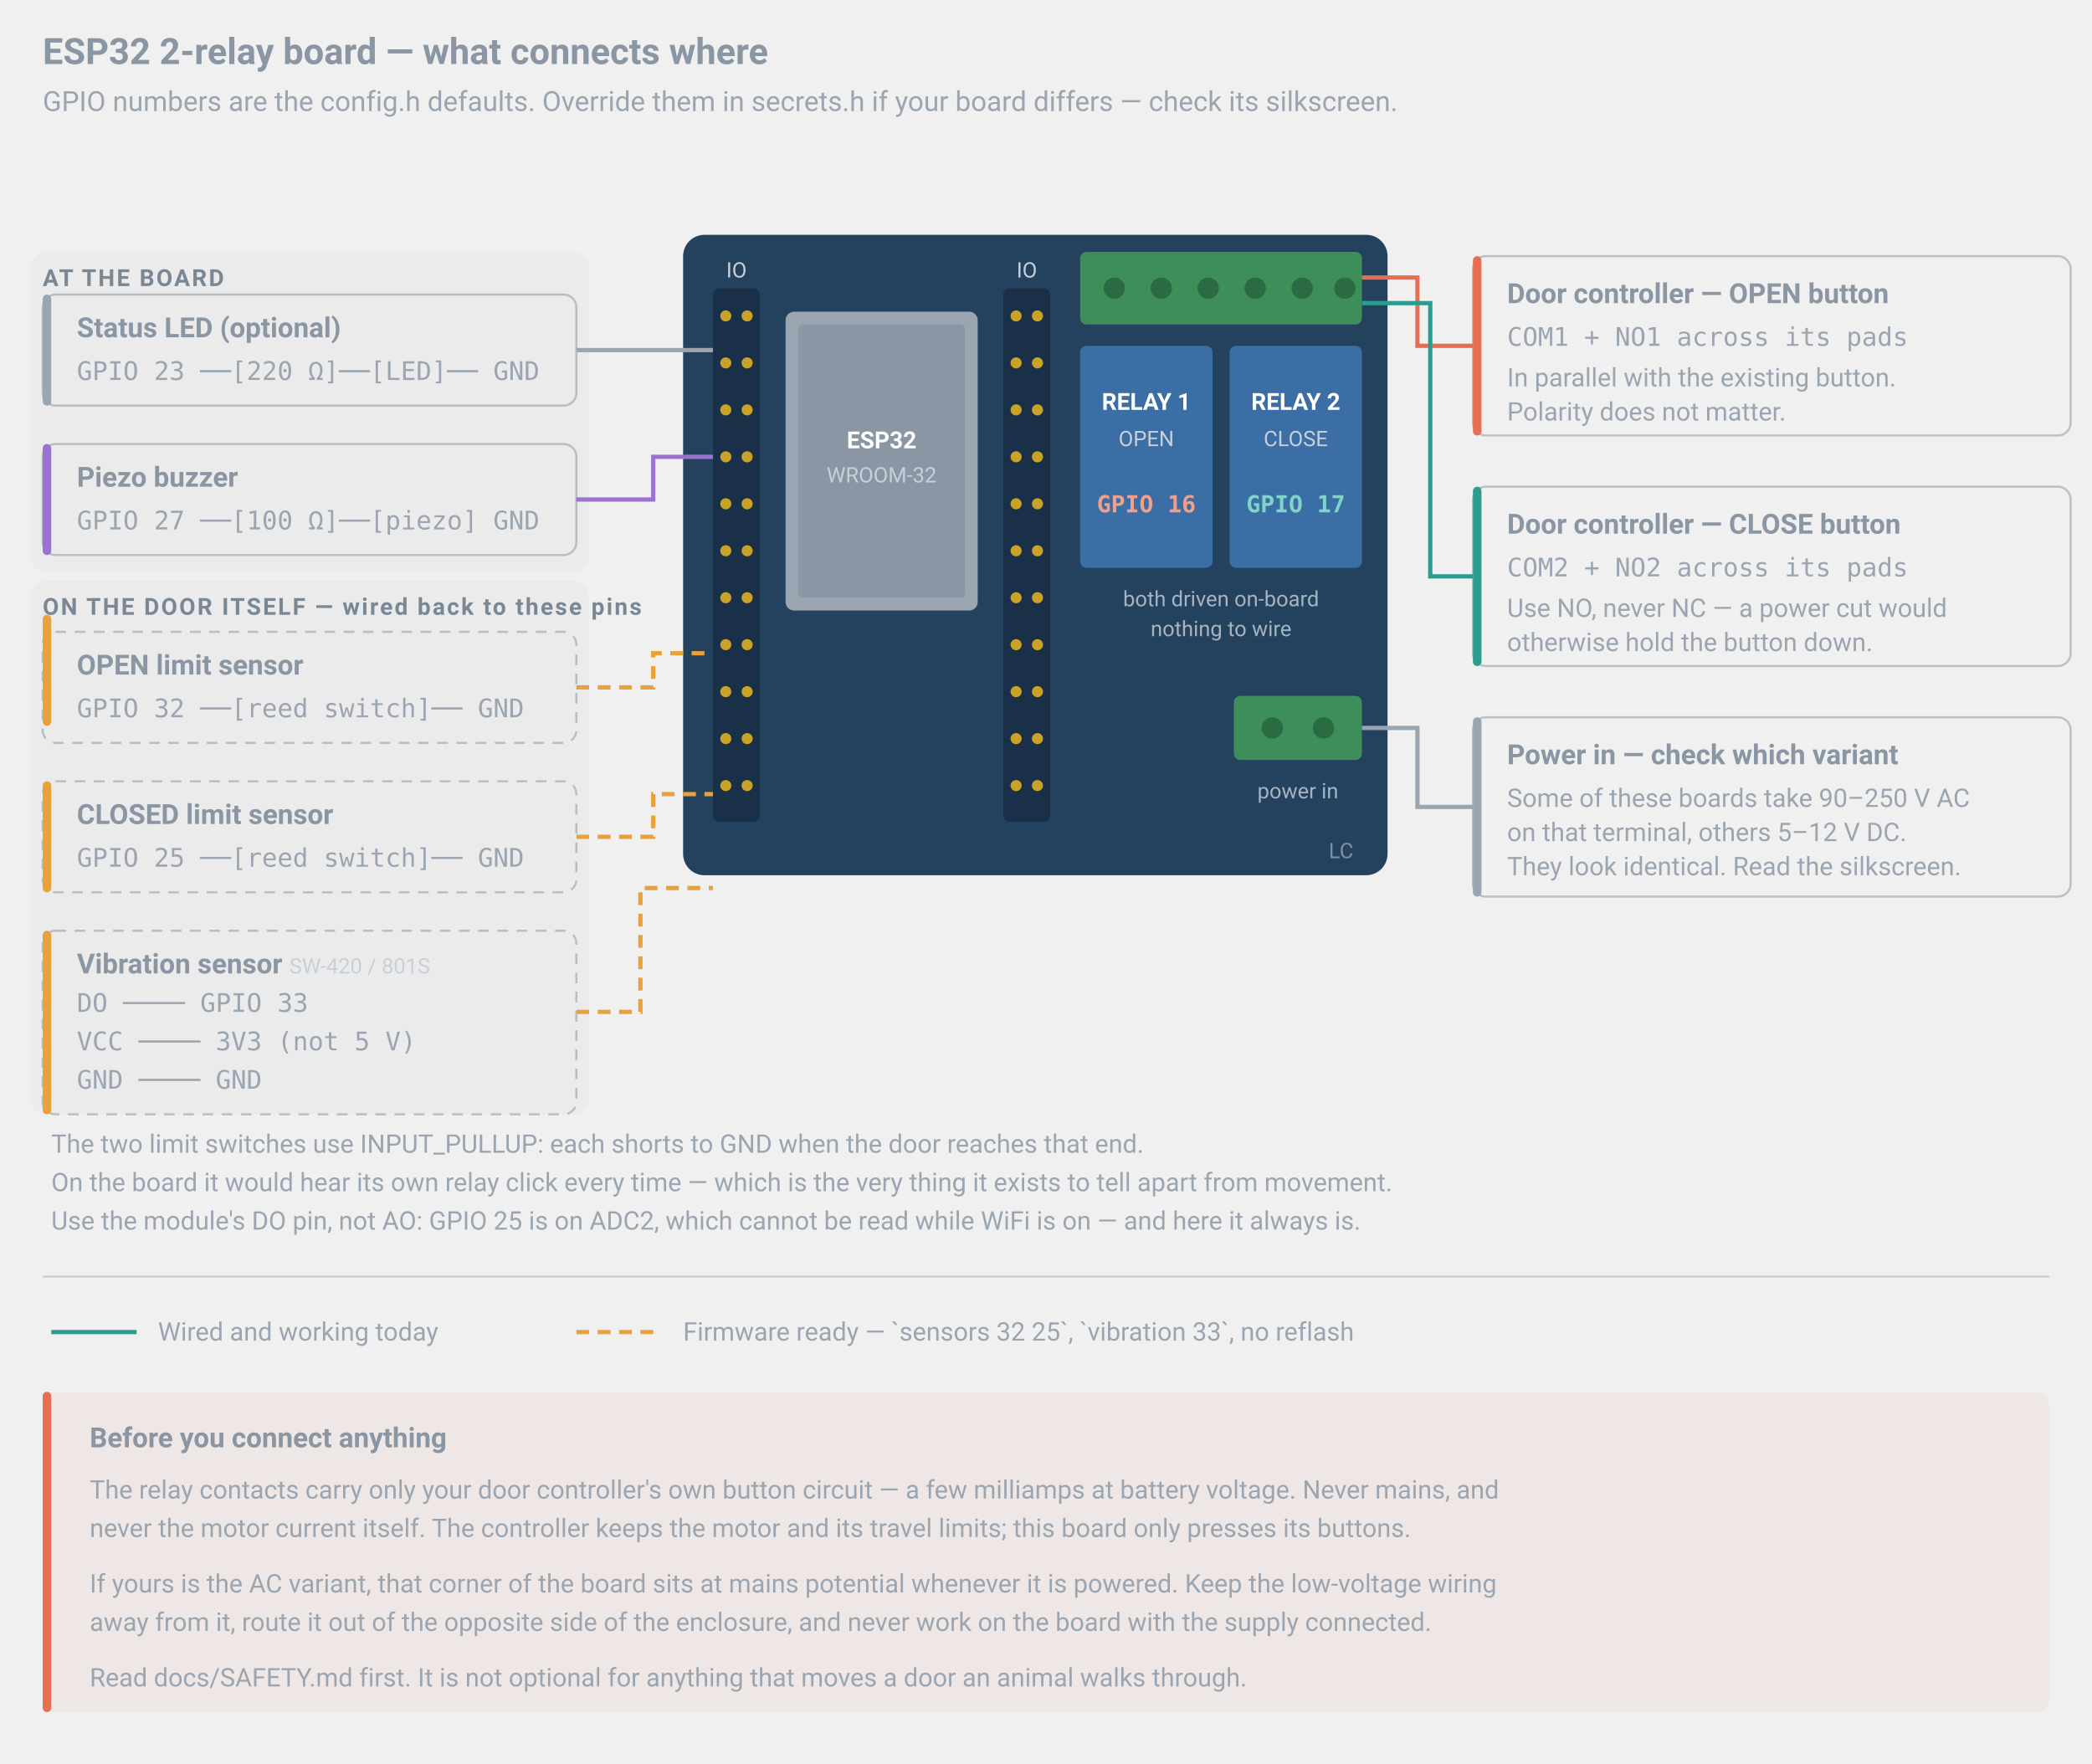
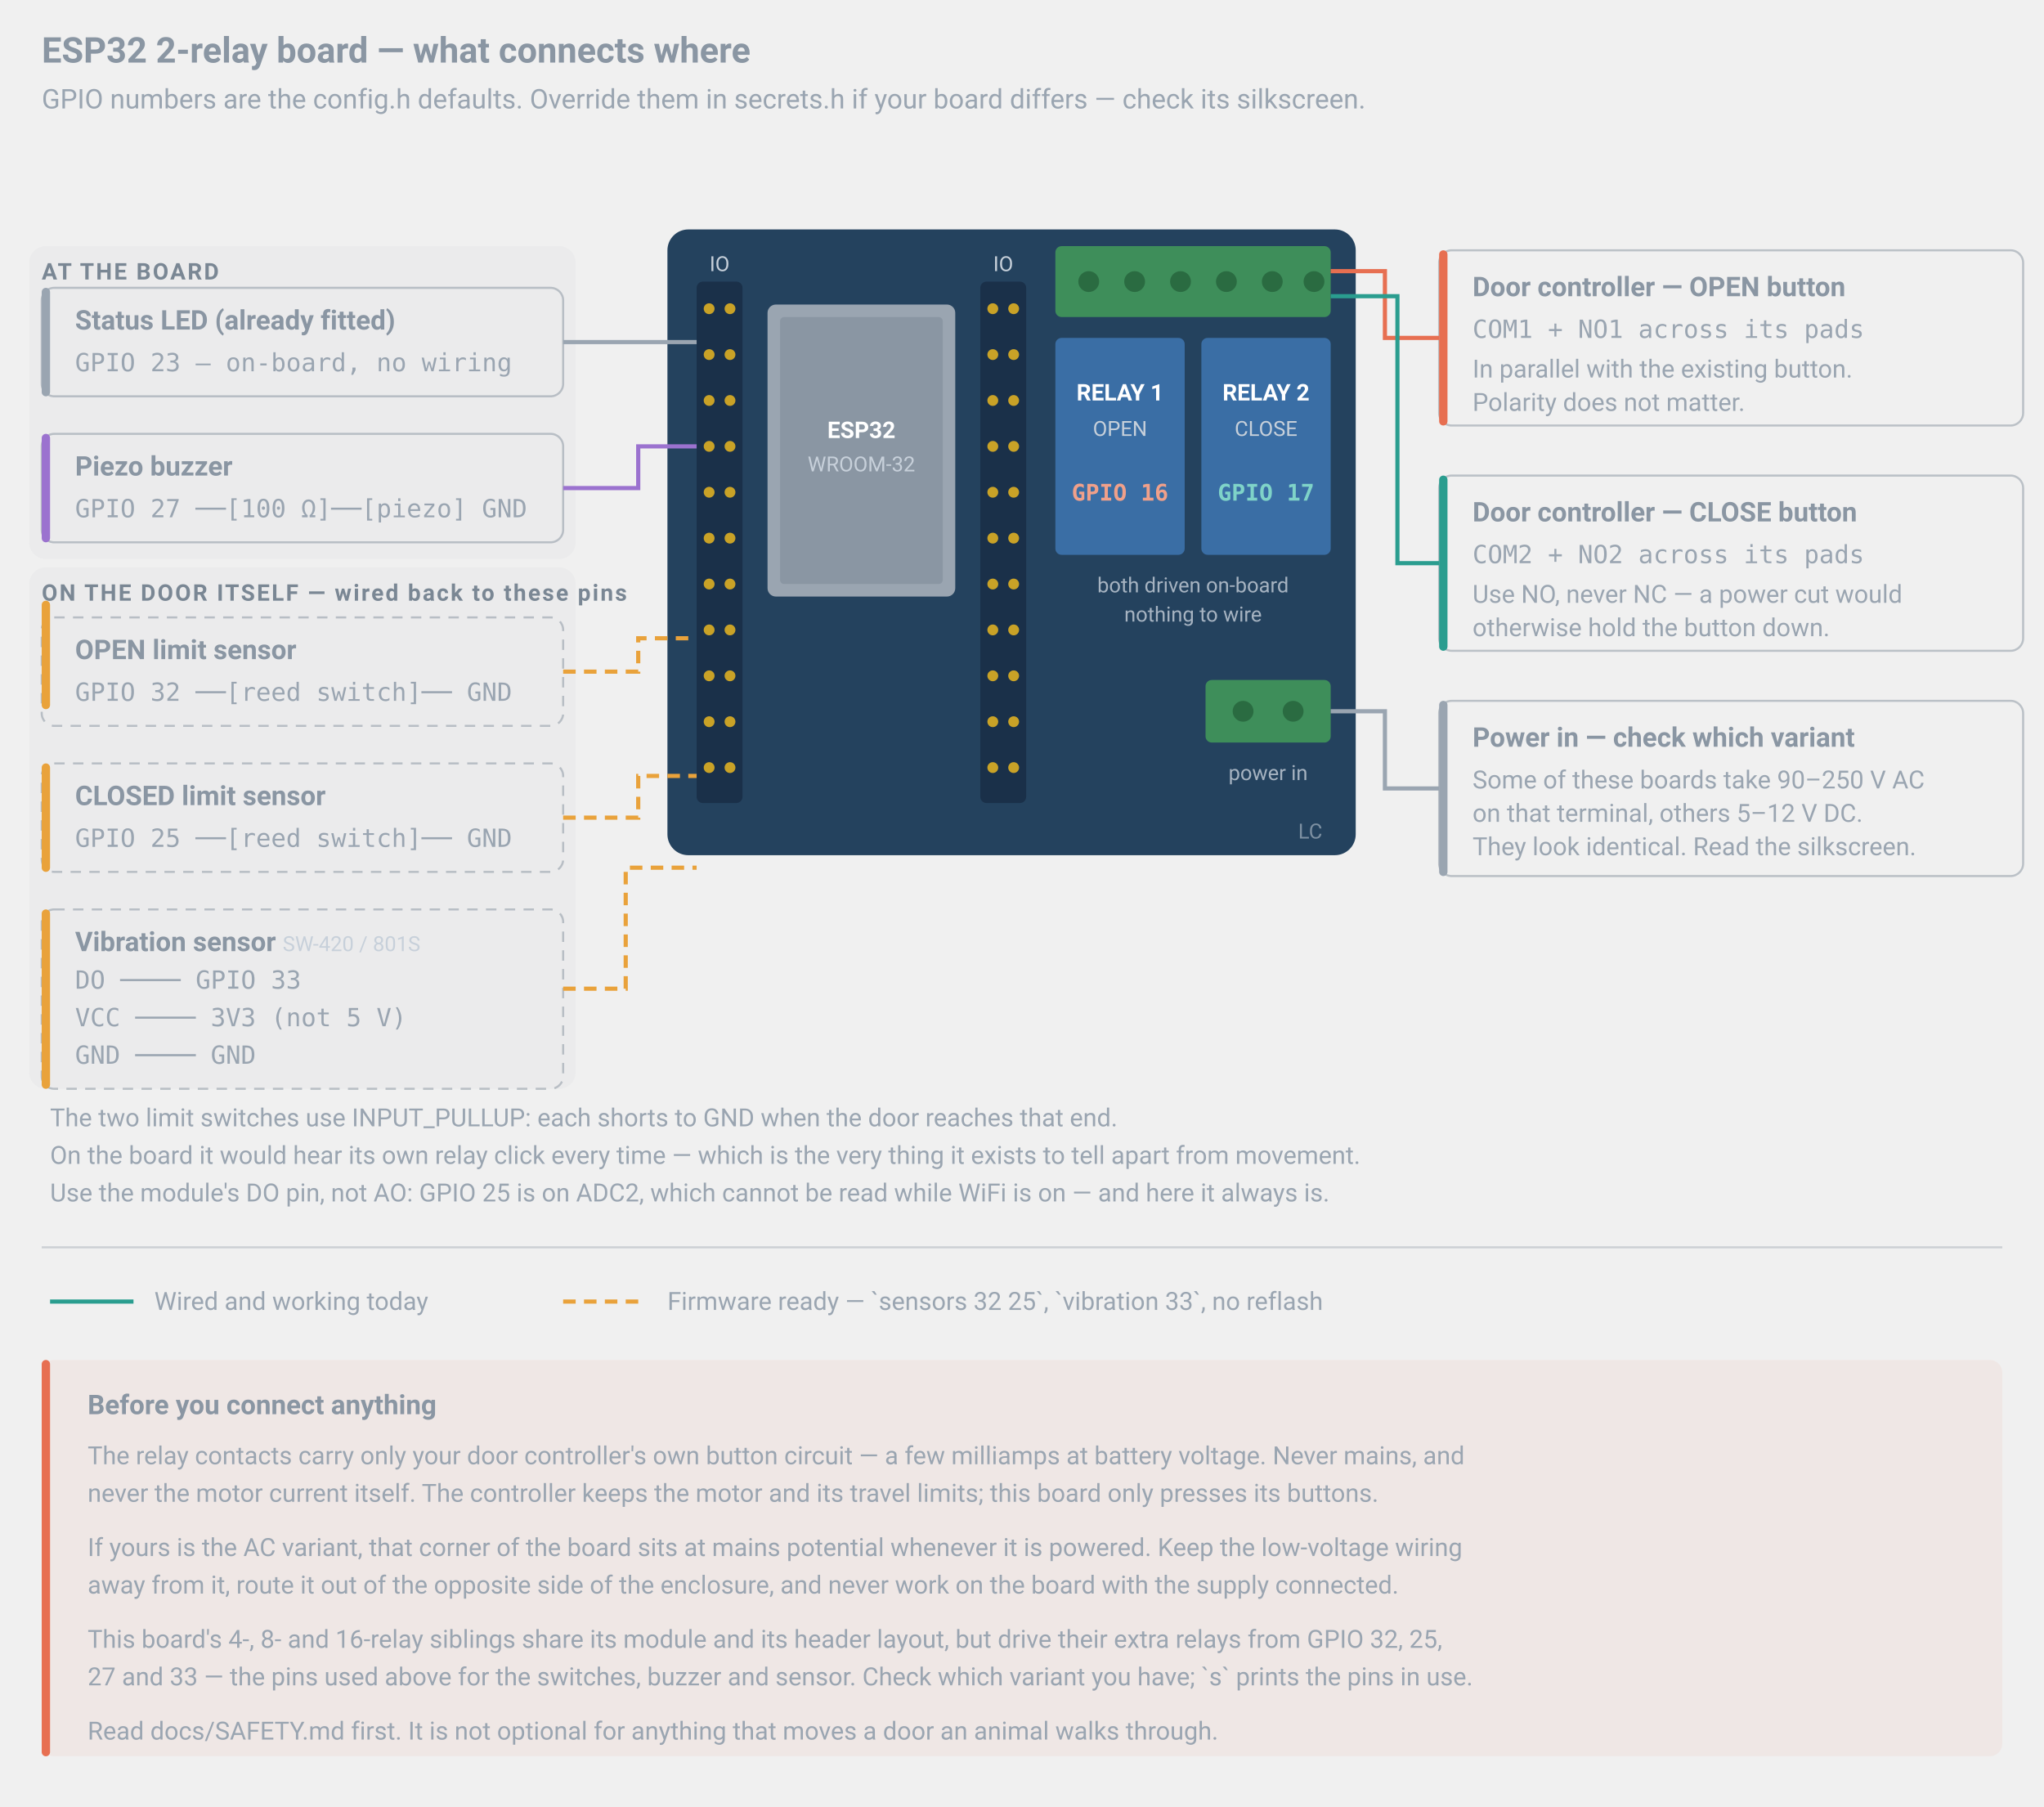
- <svg xmlns="http://www.w3.org/2000/svg" viewBox="0 0 980 826" width="980" height="826" role="img" aria-label="Wiring diagram: an ESP32 two-relay board driving a coop door controller's open and close buttons, with a piezo buzzer, two limit-switch inputs and a vibration sensor">
+ <svg xmlns="http://www.w3.org/2000/svg" viewBox="0 0 980 866" width="980" height="866" role="img" aria-label="Wiring diagram: an ESP32 two-relay board driving a coop door controller's open and close buttons, with a piezo buzzer, two limit-switch inputs and a vibration sensor">
  <style>
    .h1   { font: 600 17px ui-sans-serif,-apple-system,Segoe UI,Roboto,Arial,sans-serif; fill:#8A96A3; }
    .sub  { font: 13px ui-sans-serif,-apple-system,Segoe UI,Roboto,Arial,sans-serif; fill:#9AA5B1; }
    .ttl  { font: 600 13px ui-sans-serif,-apple-system,Segoe UI,Roboto,Arial,sans-serif; fill:#8A96A3; }
    .wire { font: 12px ui-monospace,SFMono-Regular,Menlo,Consolas,monospace; fill:#9AA5B1; }
    .onbd { font: 10px ui-sans-serif,-apple-system,Segoe UI,Roboto,Arial,sans-serif; fill:#C7D0DA; }
    .onbd2{ font: 600 11px ui-sans-serif,-apple-system,Segoe UI,Roboto,Arial,sans-serif; fill:#FFFFFF; }
    .gpio { font: 600 11px ui-monospace,SFMono-Regular,Menlo,Consolas,monospace; }
    .note { font: 12px ui-sans-serif,-apple-system,Segoe UI,Roboto,Arial,sans-serif; fill:#9AA5B1; }
    .box  { fill:none; stroke:#7A8794; stroke-width:1; opacity:0.45; }
    .grp  { font: 600 11px ui-sans-serif,-apple-system,Segoe UI,Roboto,Arial,sans-serif;
            fill:#7A8794; letter-spacing:0.08em; }
    .zone { fill:#7A8794; opacity:0.05; }
  </style>
  <text x="20" y="30" class="h1">ESP32 2-relay board — what connects where</text>
  <text x="20" y="52" class="sub">GPIO numbers are the config.h defaults. Override them in secrets.h if your board differs — check its silkscreen.</text>
  <rect x="320" y="110" width="330" height="300" rx="10" fill="#24425E" />
  <text x="634" y="402" class="onbd" text-anchor="end" opacity="0.55">LC</text>
  <rect x="334" y="135" width="22" height="250" rx="3" fill="#1A3049" />
  <rect x="470" y="135" width="22" height="250" rx="3" fill="#1A3049" />
  <g fill="#C9A227">
    <circle cx="340" cy="148" r="2.6" />
    <circle cx="350" cy="148" r="2.6" />
    <circle cx="340" cy="170" r="2.6" />
    <circle cx="350" cy="170" r="2.6" />
    <circle cx="340" cy="192" r="2.6" />
    <circle cx="350" cy="192" r="2.6" />
    <circle cx="340" cy="214" r="2.6" />
    <circle cx="350" cy="214" r="2.6" />
    <circle cx="340" cy="236" r="2.6" />
    <circle cx="350" cy="236" r="2.6" />
    <circle cx="340" cy="258" r="2.6" />
    <circle cx="350" cy="258" r="2.6" />
    <circle cx="340" cy="280" r="2.6" />
    <circle cx="350" cy="280" r="2.6" />
    <circle cx="340" cy="302" r="2.6" />
    <circle cx="350" cy="302" r="2.6" />
    <circle cx="340" cy="324" r="2.6" />
    <circle cx="350" cy="324" r="2.6" />
    <circle cx="340" cy="346" r="2.6" />
    <circle cx="350" cy="346" r="2.6" />
    <circle cx="340" cy="368" r="2.6" />
    <circle cx="350" cy="368" r="2.6" />
    <circle cx="476" cy="148" r="2.6" />
    <circle cx="486" cy="148" r="2.6" />
    <circle cx="476" cy="170" r="2.6" />
    <circle cx="486" cy="170" r="2.6" />
    <circle cx="476" cy="192" r="2.6" />
    <circle cx="486" cy="192" r="2.6" />
    <circle cx="476" cy="214" r="2.6" />
    <circle cx="486" cy="214" r="2.6" />
    <circle cx="476" cy="236" r="2.6" />
    <circle cx="486" cy="236" r="2.6" />
    <circle cx="476" cy="258" r="2.6" />
    <circle cx="486" cy="258" r="2.6" />
    <circle cx="476" cy="280" r="2.6" />
    <circle cx="486" cy="280" r="2.6" />
    <circle cx="476" cy="302" r="2.6" />
    <circle cx="486" cy="302" r="2.6" />
    <circle cx="476" cy="324" r="2.6" />
    <circle cx="486" cy="324" r="2.6" />
    <circle cx="476" cy="346" r="2.6" />
    <circle cx="486" cy="346" r="2.6" />
    <circle cx="476" cy="368" r="2.6" />
    <circle cx="486" cy="368" r="2.6" />
  </g>
  <text x="345" y="130" class="onbd" text-anchor="middle">IO</text>
  <text x="481" y="130" class="onbd" text-anchor="middle">IO</text>
  <rect x="368" y="146" width="90" height="140" rx="4" fill="#9AA5B1" />
  <rect x="374" y="152" width="78" height="128" rx="2" fill="#8A96A3" />
  <text x="413" y="210" class="onbd2" text-anchor="middle" fill="#24425E">ESP32</text>
  <text x="413" y="226" class="onbd" text-anchor="middle" fill="#24425E">WROOM-32</text>
  <rect x="506" y="118" width="132" height="34" rx="3" fill="#3E8E5A" />
  <g fill="#2A6B41">
    <circle cx="522" cy="135" r="5" />
    <circle cx="544" cy="135" r="5" />
    <circle cx="566" cy="135" r="5" />
    <circle cx="588" cy="135" r="5" />
    <circle cx="610" cy="135" r="5" />
    <circle cx="630" cy="135" r="5" />
  </g>
  <rect x="506" y="162" width="62" height="104" rx="3" fill="#3A6EA5" />
  <rect x="576" y="162" width="62" height="104" rx="3" fill="#3A6EA5" />
  <text x="537" y="192" class="onbd2" text-anchor="middle">RELAY 1</text>
  <text x="537" y="209" class="onbd" text-anchor="middle">OPEN</text>
  <text x="537" y="240" class="gpio" text-anchor="middle" fill="#F0A08A">GPIO 16</text>
  <text x="607" y="192" class="onbd2" text-anchor="middle">RELAY 2</text>
  <text x="607" y="209" class="onbd" text-anchor="middle">CLOSE</text>
  <text x="607" y="240" class="gpio" text-anchor="middle" fill="#7FD3C8">GPIO 17</text>
  <text x="572" y="284" class="onbd" text-anchor="middle" opacity="0.8">both driven on-board</text>
  <text x="572" y="298" class="onbd" text-anchor="middle" opacity="0.8">nothing to wire</text>
  <rect x="578" y="326" width="60" height="30" rx="3" fill="#3E8E5A" />
  <g fill="#2A6B41">
    <circle cx="596" cy="341" r="5" />
    <circle cx="620" cy="341" r="5" />
  </g>
  <text x="608" y="374" class="onbd" text-anchor="middle" opacity="0.8">power in</text>
  <rect x="14" y="118" width="262" height="150" rx="8" class="zone" />
  <text x="20" y="134" class="grp">AT THE BOARD</text>
  <g>
    <rect x="20" y="138" width="250" height="52" rx="6" class="box" />
    <rect x="20" y="138" width="4" height="52" rx="2" fill="#9AA5B1" />
-     <text x="36" y="158" class="ttl">Status LED  (optional)</text>
-     <text x="36" y="178" class="wire">GPIO 23 ──[220 Ω]──[LED]── GND</text>
+     <text x="36" y="158" class="ttl">Status LED  (already fitted)</text>
+     <text x="36" y="178" class="wire">GPIO 23 — on-board, no wiring</text>
    <path d="M270 164 H334" fill="none" stroke="#9AA5B1" stroke-width="2" />
  </g>
  <g>
    <rect x="20" y="208" width="250" height="52" rx="6" class="box" />
    <rect x="20" y="208" width="4" height="52" rx="2" fill="#9B72CF" />
    <text x="36" y="228" class="ttl" fill="#9B72CF">Piezo buzzer</text>
    <text x="36" y="248" class="wire">GPIO 27 ──[100 Ω]──[piezo] GND</text>
    <path d="M270 234 H306 V214 H334" fill="none" stroke="#9B72CF" stroke-width="2" />
  </g>
  <rect x="14" y="272" width="262" height="250" rx="8" class="zone" />
  <text x="20" y="288" class="grp">ON THE DOOR ITSELF — wired back to these pins</text>
  <g>
    <rect x="20" y="296" width="250" height="52" rx="6" class="box" stroke-dasharray="5 4" />
    <rect x="20" y="288" width="4" height="52" rx="2" fill="#E9A23B" />
    <text x="36" y="316" class="ttl" fill="#E9A23B">OPEN limit sensor</text>
    <text x="36" y="336" class="wire">GPIO 32 ──[reed switch]── GND</text>
    <path d="M270 322 H306 V306 H334" fill="none" stroke="#E9A23B" stroke-width="2" stroke-dasharray="6 4" />
  </g>
  <g>
    <rect x="20" y="366" width="250" height="52" rx="6" class="box" stroke-dasharray="5 4" />
    <rect x="20" y="366" width="4" height="52" rx="2" fill="#E9A23B" />
    <text x="36" y="386" class="ttl" fill="#E9A23B">CLOSED limit sensor</text>
    <text x="36" y="406" class="wire">GPIO 25 ──[reed switch]── GND</text>
    <path d="M270 392 H306 V372 H334" fill="none" stroke="#E9A23B" stroke-width="2" stroke-dasharray="6 4" />
  </g>
  <g>
    <rect x="20" y="436" width="250" height="86" rx="6" class="box" stroke-dasharray="5 4" />
    <rect x="20" y="436" width="4" height="86" rx="2" fill="#E9A23B" />
    <text x="36" y="456" class="ttl" fill="#E9A23B">Vibration sensor  <tspan class="onbd" fill="#7A8794">SW-420 / 801S</tspan>
    </text>
    <text x="36" y="474" class="wire">DO  ──── GPIO 33</text>
    <text x="36" y="492" class="wire">VCC ──── 3V3  (not 5 V)</text>
    <text x="36" y="510" class="wire">GND ──── GND</text>
    <path d="M270 474 H300 V416 H334" fill="none" stroke="#E9A23B" stroke-width="2" stroke-dasharray="6 4" />
  </g>
  <text x="24" y="540" class="note" fill="#E9A23B">The two limit switches use INPUT_PULLUP: each shorts to GND when the door reaches that end.</text>
  <text x="24" y="558" class="note" fill="#9AA5B1">On the board it would hear its own relay click every time — which is the very thing it exists to tell apart from movement.</text>
  <text x="24" y="576" class="note" fill="#9AA5B1">Use the module's DO pin, not AO: GPIO 25 is on ADC2, which cannot be read while WiFi is on — and here it always is.</text>
  <g>
    <rect x="690" y="120" width="280" height="84" rx="6" class="box" />
    <rect x="690" y="120" width="4" height="84" rx="2" fill="#E76F51" />
    <text x="706" y="142" class="ttl" fill="#E76F51">Door controller — OPEN button</text>
    <text x="706" y="162" class="wire">COM1 + NO1 across its pads</text>
    <text x="706" y="181" class="note">In parallel with the existing button.</text>
    <text x="706" y="197" class="note">Polarity does not matter.</text>
    <path d="M638 130 H664 V162 H690" fill="none" stroke="#E76F51" stroke-width="2" />
  </g>
  <g>
    <rect x="690" y="228" width="280" height="84" rx="6" class="box" />
    <rect x="690" y="228" width="4" height="84" rx="2" fill="#2A9D8F" />
    <text x="706" y="250" class="ttl" fill="#2A9D8F">Door controller — CLOSE button</text>
    <text x="706" y="270" class="wire">COM2 + NO2 across its pads</text>
    <text x="706" y="289" class="note">Use NO, never NC — a power cut would</text>
    <text x="706" y="305" class="note">otherwise hold the button down.</text>
    <path d="M638 142 H670 V270 H690" fill="none" stroke="#2A9D8F" stroke-width="2" />
  </g>
  <g>
    <rect x="690" y="336" width="280" height="84" rx="6" class="box" />
    <rect x="690" y="336" width="4" height="84" rx="2" fill="#9AA5B1" />
    <text x="706" y="358" class="ttl">Power in — check which variant</text>
    <text x="706" y="378" class="note">Some of these boards take 90–250 V AC</text>
    <text x="706" y="394" class="note">on that terminal, others 5–12 V DC.</text>
    <text x="706" y="410" class="note">They look identical. Read the silkscreen.</text>
    <path d="M638 341 H664 V378 H690" fill="none" stroke="#9AA5B1" stroke-width="2" />
  </g>
  <line x1="20" y1="598" x2="960" y2="598" stroke="#7A8794" stroke-width="1" opacity="0.3" />
  <path d="M24 624 H64" fill="none" stroke="#2A9D8F" stroke-width="2" />
  <text x="74" y="628" class="note">Wired and working today</text>
  <path d="M270 624 H310" fill="none" stroke="#E9A23B" stroke-width="2" stroke-dasharray="6 4" />
  <text x="320" y="628" class="note" fill="#E9A23B">Firmware ready — `sensors 32 25`, `vibration 33`, no reflash</text>
-   <rect x="20" y="652" width="940" height="150" rx="6" fill="#E76F51" opacity="0.07" />
-   <rect x="20" y="652" width="4" height="150" rx="2" fill="#E76F51" />
+   <rect x="20" y="652" width="940" height="190" rx="6" fill="#E76F51" opacity="0.07" />
+   <rect x="20" y="652" width="4" height="190" rx="2" fill="#E76F51" />
  <text x="42" y="678" class="ttl" fill="#E76F51">Before you connect anything</text>
  <text x="42" y="702" class="note">The relay contacts carry only your door controller's own button circuit — a few milliamps at battery voltage. Never mains, and</text>
  <text x="42" y="720" class="note">never the motor current itself. The controller keeps the motor and its travel limits; this board only presses its buttons.</text>
  <text x="42" y="746" class="note">If yours is the AC variant, that corner of the board sits at mains potential whenever it is powered. Keep the low-voltage wiring</text>
  <text x="42" y="764" class="note">away from it, route it out of the opposite side of the enclosure, and never work on the board with the supply connected.</text>
-   <text x="42" y="790" class="note">Read docs/SAFETY.md first. It is not optional for anything that moves a door an animal walks through.</text>
+   <text x="42" y="790" class="note">This board's 4-, 8- and 16-relay siblings share its module and its header layout, but drive their extra relays from GPIO 32, 25,</text>
+   <text x="42" y="808" class="note">27 and 33 — the pins used above for the switches, buzzer and sensor. Check which variant you have; `s` prints the pins in use.</text>
+   <text x="42" y="834" class="note">Read docs/SAFETY.md first. It is not optional for anything that moves a door an animal walks through.</text>
</svg>
